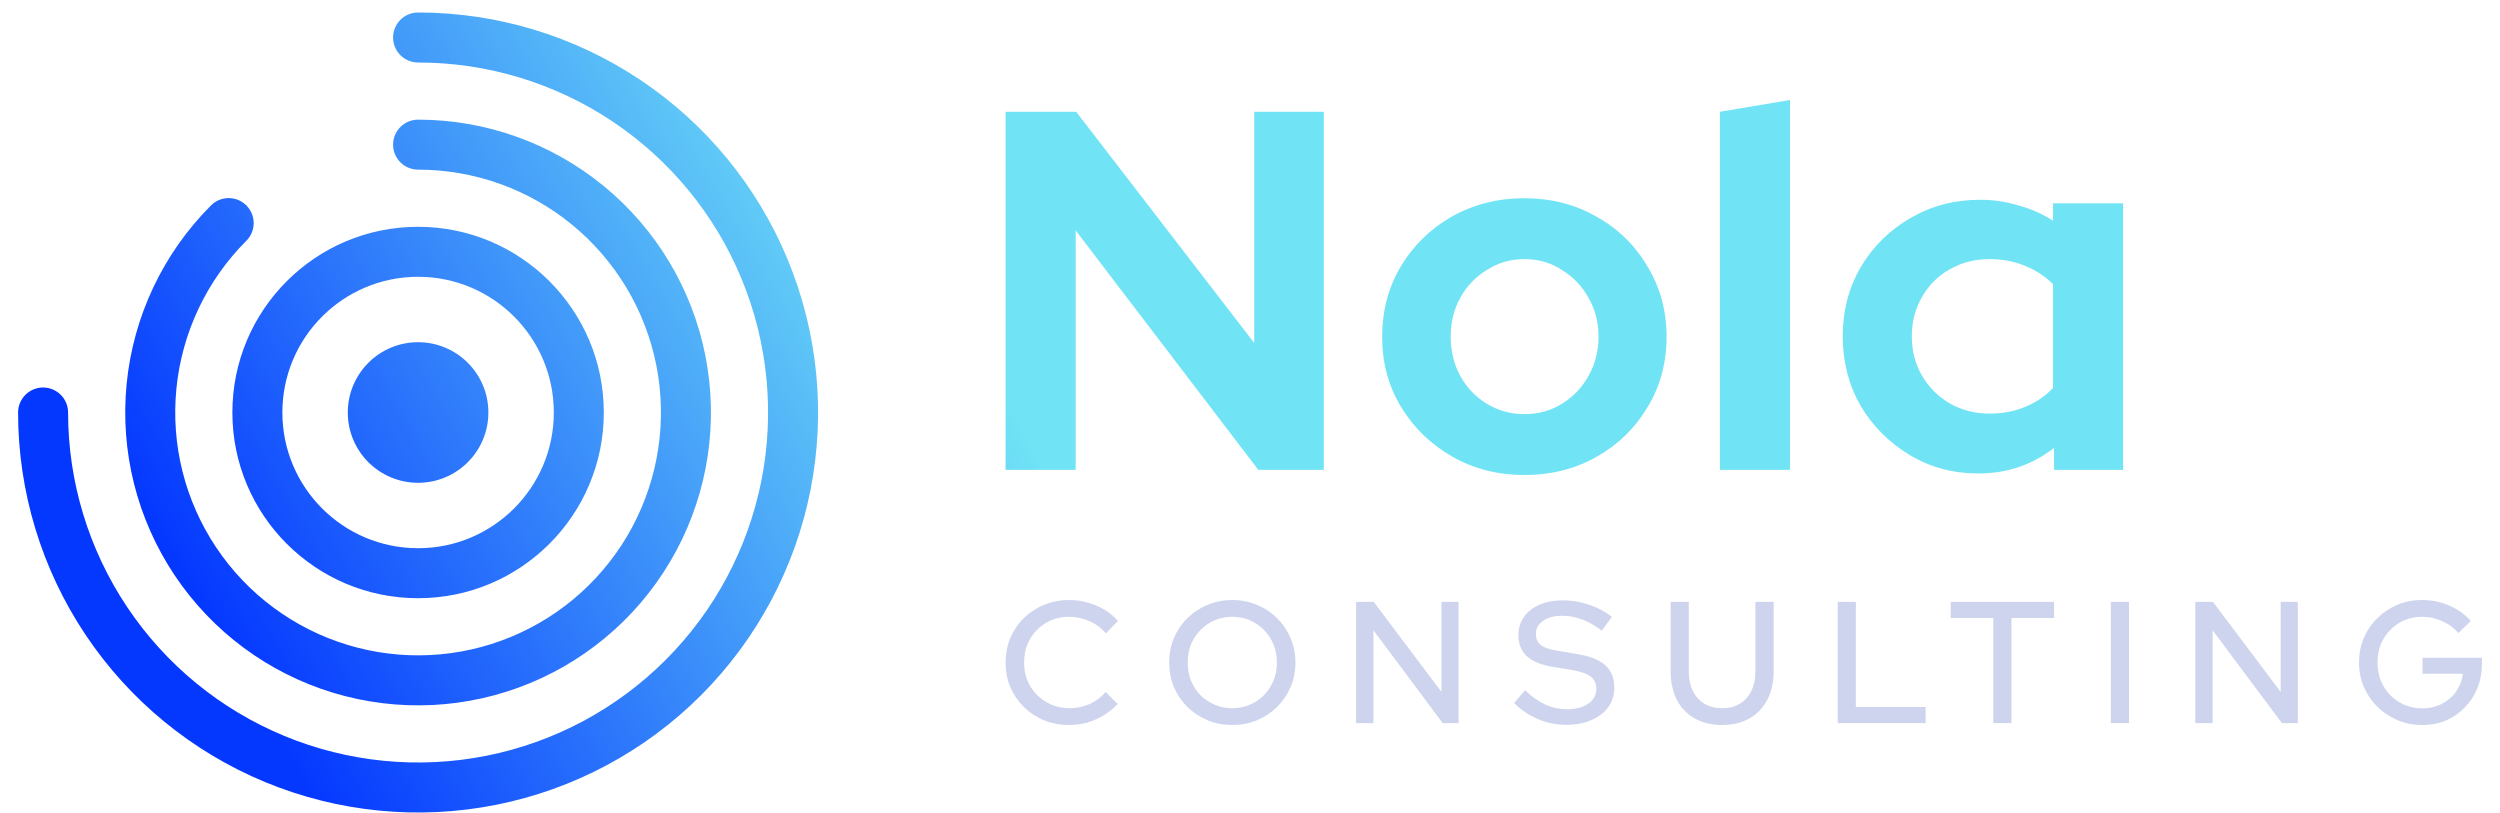
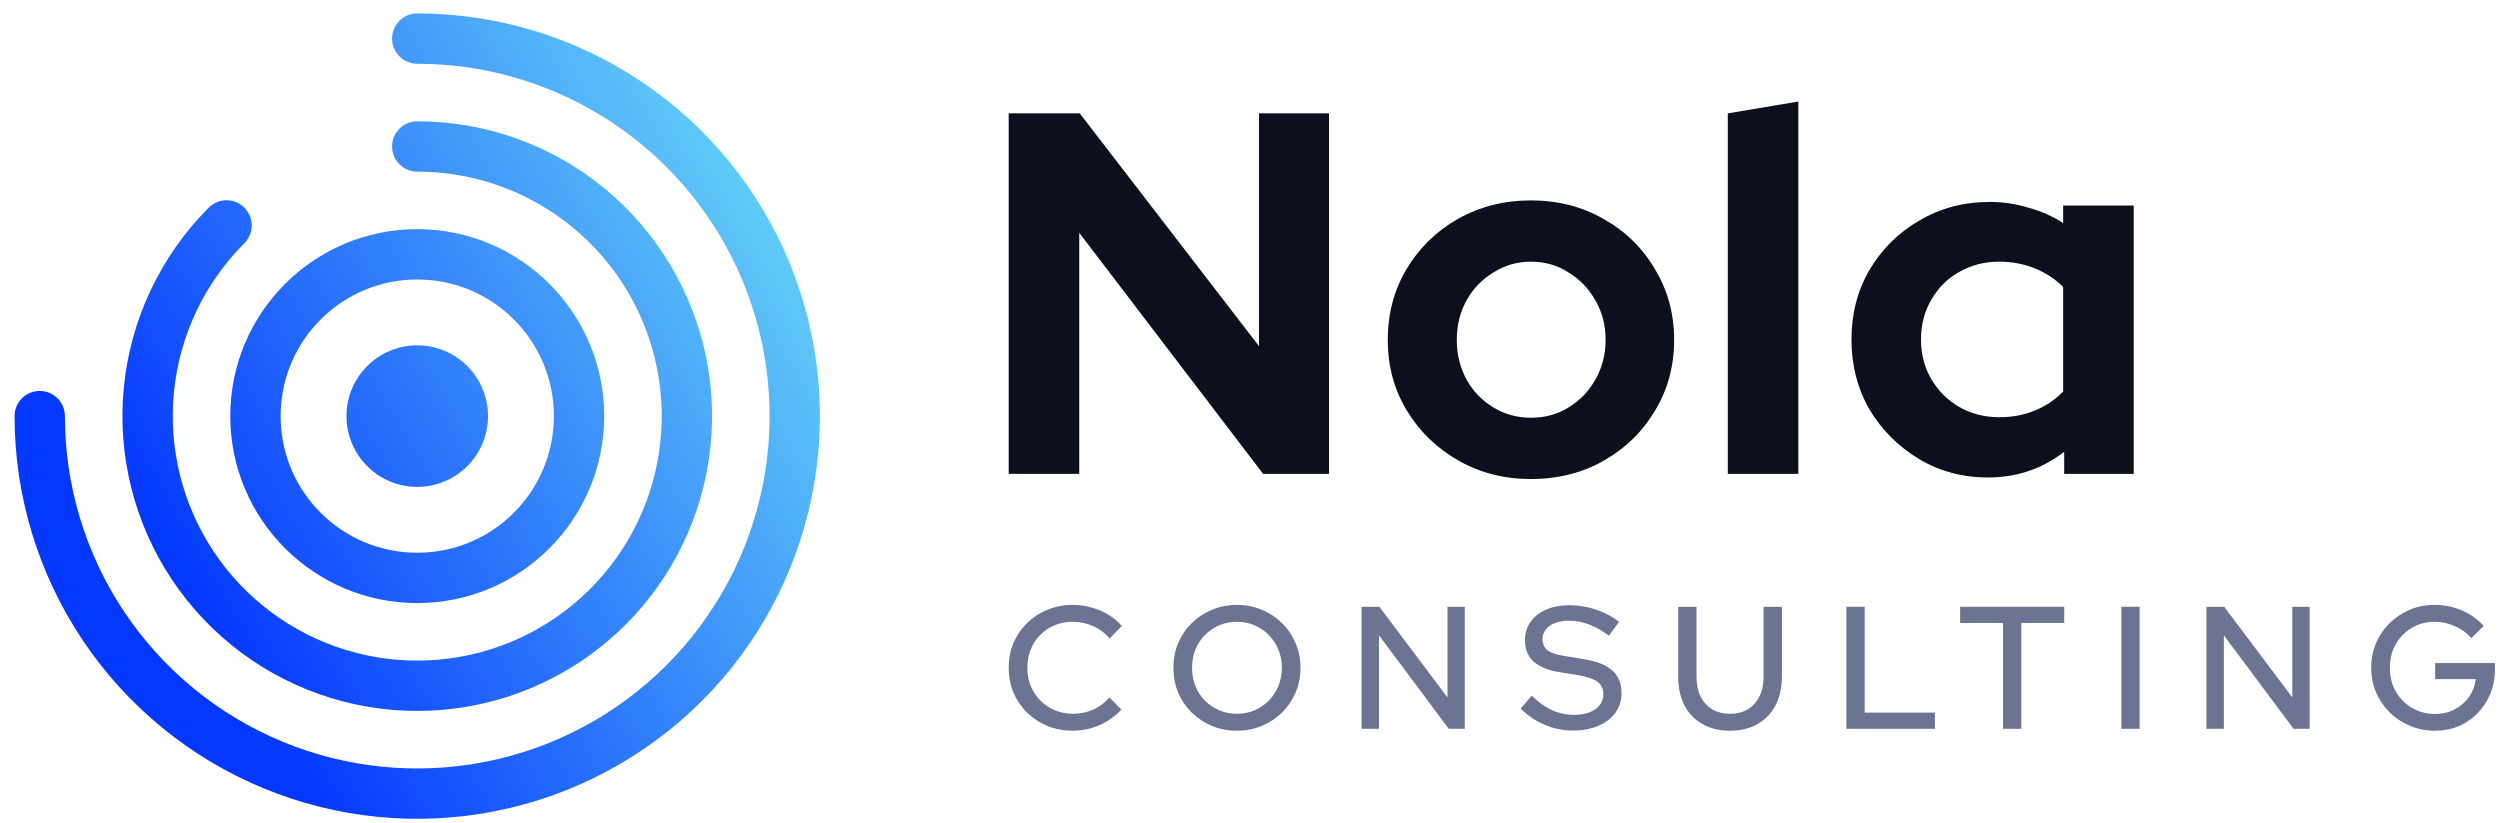
- <svg xmlns="http://www.w3.org/2000/svg" width="120" height="39" viewBox="0 0 120 39" fill="none">
-   <path fill-rule="evenodd" clip-rule="evenodd" d="M18.868 1.8C18.868 1.137 19.406 0.6 20.068 0.6C23.866 0.6 27.578 1.726 30.735 3.836C33.893 5.946 36.354 8.944 37.807 12.453C39.26 15.961 39.64 19.821 38.899 23.546C38.158 27.27 36.33 30.691 33.645 33.376C30.96 36.062 27.538 37.89 23.814 38.631C20.09 39.372 16.229 38.992 12.721 37.538C9.212 36.085 6.214 33.624 4.104 30.467C1.994 27.309 0.868 23.597 0.868 19.8C0.868 19.137 1.406 18.6 2.068 18.6C2.731 18.6 3.268 19.137 3.268 19.8C3.268 23.123 4.254 26.371 6.1 29.134C7.946 31.896 10.569 34.05 13.639 35.321C16.709 36.593 20.087 36.925 23.346 36.277C26.605 35.629 29.598 34.029 31.948 31.679C34.297 29.33 35.897 26.336 36.545 23.078C37.194 19.819 36.861 16.441 35.59 13.371C34.318 10.301 32.165 7.677 29.402 5.831C26.639 3.985 23.391 3 20.068 3C19.406 3 18.868 2.463 18.868 1.8ZM18.868 6.943C18.868 6.28 19.406 5.743 20.068 5.743C23.32 5.743 26.472 6.871 28.986 8.934C31.5 10.997 33.221 13.868 33.855 17.058C34.49 20.247 33.999 23.558 32.466 26.427C30.933 29.295 28.452 31.543 25.448 32.787C22.443 34.032 19.1 34.196 15.988 33.252C12.876 32.308 10.187 30.314 8.38 27.61C6.573 24.906 5.76 21.659 6.079 18.422C6.398 15.186 7.829 12.16 10.128 9.86C10.597 9.391 11.357 9.391 11.825 9.86C12.294 10.329 12.294 11.088 11.825 11.557C9.918 13.464 8.732 15.973 8.467 18.657C8.203 21.341 8.877 24.034 10.376 26.276C11.874 28.519 14.104 30.172 16.684 30.955C19.265 31.738 22.038 31.602 24.529 30.57C27.021 29.538 29.078 27.674 30.349 25.295C31.62 22.917 32.028 20.171 31.502 17.526C30.975 14.881 29.548 12.5 27.463 10.789C25.379 9.078 22.765 8.143 20.068 8.143C19.406 8.143 18.868 7.606 18.868 6.943ZM20.068 13.286C16.471 13.286 13.554 16.202 13.554 19.8C13.554 23.398 16.471 26.314 20.068 26.314C23.666 26.314 26.583 23.398 26.583 19.8C26.583 16.202 23.666 13.286 20.068 13.286ZM11.154 19.8C11.154 14.877 15.145 10.886 20.068 10.886C24.991 10.886 28.983 14.877 28.983 19.8C28.983 24.723 24.991 28.714 20.068 28.714C15.145 28.714 11.154 24.723 11.154 19.8ZM20.068 16.426C18.205 16.426 16.694 17.936 16.694 19.8C16.694 21.664 18.205 23.174 20.068 23.174C21.932 23.174 23.442 21.664 23.442 19.8C23.442 17.936 21.932 16.426 20.068 16.426Z" fill="url(#paint0_linear_205_75)" />
-   <path d="M48.268 22.554V5.365H51.657L60.203 16.464V5.365H63.542V22.554H60.399L51.633 11.062V22.554H48.268Z" fill="url(#paint0_linear_205_75)" />
-   <path d="M73.169 22.8C71.892 22.8 70.738 22.505 69.707 21.916C68.675 21.327 67.857 20.533 67.251 19.534C66.645 18.535 66.343 17.414 66.343 16.17C66.343 14.925 66.637 13.804 67.227 12.806C67.832 11.79 68.651 10.988 69.682 10.399C70.73 9.81 71.892 9.515 73.169 9.515C74.446 9.515 75.6 9.81 76.632 10.399C77.68 10.988 78.498 11.79 79.088 12.806C79.693 13.804 79.996 14.925 79.996 16.17C79.996 17.414 79.693 18.535 79.088 19.534C78.498 20.533 77.688 21.327 76.656 21.916C75.625 22.505 74.463 22.8 73.169 22.8ZM73.169 19.878C73.841 19.878 74.438 19.714 74.962 19.387C75.502 19.059 75.928 18.617 76.239 18.061C76.566 17.488 76.73 16.857 76.73 16.17C76.73 15.466 76.566 14.835 76.239 14.279C75.928 13.722 75.502 13.28 74.962 12.953C74.438 12.609 73.841 12.437 73.169 12.437C72.514 12.437 71.917 12.609 71.377 12.953C70.836 13.28 70.411 13.722 70.1 14.279C69.789 14.835 69.633 15.466 69.633 16.17C69.633 16.857 69.789 17.488 70.1 18.061C70.411 18.617 70.836 19.059 71.377 19.387C71.917 19.714 72.514 19.878 73.169 19.878Z" fill="url(#paint0_linear_205_75)" />
-   <path d="M82.555 22.554V5.365L85.919 4.8V22.554H82.555Z" fill="url(#paint0_linear_205_75)" />
-   <path d="M94.96 22.726C93.748 22.726 92.651 22.432 91.669 21.842C90.687 21.253 89.901 20.467 89.312 19.485C88.739 18.486 88.452 17.373 88.452 16.145C88.452 14.917 88.739 13.812 89.312 12.83C89.901 11.831 90.695 11.046 91.694 10.473C92.692 9.883 93.814 9.589 95.058 9.589C95.68 9.589 96.286 9.679 96.875 9.859C97.481 10.022 98.037 10.268 98.545 10.595V9.76H101.909V22.554H98.594V21.498C97.546 22.317 96.335 22.726 94.96 22.726ZM95.5 19.853C96.122 19.853 96.687 19.747 97.194 19.534C97.718 19.321 98.168 19.018 98.545 18.625V13.64C98.168 13.264 97.718 12.969 97.194 12.756C96.67 12.543 96.106 12.437 95.5 12.437C94.796 12.437 94.157 12.601 93.585 12.928C93.028 13.239 92.586 13.681 92.258 14.254C91.931 14.811 91.767 15.441 91.767 16.145C91.767 16.849 91.931 17.479 92.258 18.036C92.586 18.593 93.028 19.035 93.585 19.362C94.157 19.689 94.796 19.853 95.5 19.853Z" fill="url(#paint0_linear_205_75)" />
+ <svg xmlns="http://www.w3.org/2000/svg" width="149" height="49" viewBox="0 0 149 49" fill="none">
+   <path d="M23.368 2.3C23.368 1.472 24.04 0.8 24.868 0.8C29.615 0.8 34.255 2.208 38.202 4.845C42.149 7.482 45.225 11.23 47.041 15.616C48.858 20.001 49.333 24.827 48.407 29.482C47.481 34.138 45.195 38.414 41.839 41.77C38.482 45.127 34.206 47.413 29.55 48.339C24.895 49.265 20.069 48.79 15.684 46.973C11.299 45.157 7.55 42.08 4.913 38.134C2.276 34.187 0.868 29.547 0.868 24.8C0.868 23.972 1.54 23.3 2.368 23.3C3.197 23.3 3.868 23.972 3.868 24.8C3.868 28.953 5.1 33.014 7.407 36.467C9.715 39.92 12.995 42.612 16.832 44.202C20.669 45.791 24.892 46.207 28.965 45.397C33.039 44.586 36.781 42.586 39.718 39.649C42.654 36.712 44.654 32.971 45.465 28.897C46.275 24.823 45.859 20.601 44.27 16.764C42.68 12.926 39.989 9.647 36.535 7.339C33.082 5.032 29.022 3.8 24.868 3.8C24.04 3.8 23.368 3.128 23.368 2.3Z" fill="url(#paint0_linear_8_194)" />
+   <path d="M23.368 8.729C23.368 7.9 24.04 7.229 24.868 7.229C28.934 7.229 32.873 8.638 36.016 11.217C39.158 13.796 41.309 17.385 42.102 21.372C42.895 25.359 42.281 29.498 40.365 33.083C38.449 36.668 35.348 39.478 31.593 41.034C27.837 42.59 23.658 42.795 19.768 41.615C15.877 40.435 12.517 37.942 10.258 34.562C8 31.182 6.983 27.123 7.381 23.078C7.78 19.032 9.569 15.25 12.443 12.375C13.029 11.789 13.979 11.789 14.565 12.375C15.15 12.961 15.15 13.911 14.565 14.496C12.181 16.88 10.697 20.017 10.367 23.372C10.037 26.727 10.88 30.092 12.753 32.895C14.626 35.699 17.412 37.765 20.639 38.744C23.864 39.723 27.33 39.552 30.445 38.262C33.559 36.972 36.13 34.642 37.719 31.669C39.308 28.696 39.817 25.264 39.16 21.957C38.502 18.651 36.718 15.675 34.112 13.536C31.506 11.398 28.239 10.229 24.868 10.229C24.04 10.229 23.368 9.557 23.368 8.729Z" fill="url(#paint1_linear_8_194)" />
+   <path d="M24.868 20.582C22.539 20.582 20.65 22.471 20.65 24.8C20.65 27.13 22.539 29.018 24.868 29.018C27.198 29.018 29.086 27.13 29.086 24.8C29.086 22.471 27.198 20.582 24.868 20.582Z" fill="url(#paint2_linear_8_194)" />
+   <path fill-rule="evenodd" clip-rule="evenodd" d="M13.725 24.8C13.725 18.646 18.714 13.657 24.868 13.657C31.022 13.657 36.011 18.646 36.011 24.8C36.011 30.954 31.022 35.943 24.868 35.943C18.714 35.943 13.725 30.954 13.725 24.8ZM24.868 16.657C20.371 16.657 16.725 20.303 16.725 24.8C16.725 29.297 20.371 32.943 24.868 32.943C29.366 32.943 33.011 29.297 33.011 24.8C33.011 20.303 29.366 16.657 24.868 16.657Z" fill="url(#paint3_linear_8_194)" />
+   <path d="M60.118 28.243V6.756H64.354L75.037 20.631V6.756H79.211V28.243H75.282L64.324 13.877V28.243H60.118Z" fill="#0B0F1E" />
+   <path d="M91.245 28.55C89.648 28.55 88.206 28.182 86.916 27.445C85.627 26.708 84.604 25.716 83.847 24.468C83.09 23.219 82.711 21.817 82.711 20.262C82.711 18.707 83.079 17.305 83.816 16.057C84.573 14.788 85.597 13.785 86.886 13.049C88.195 12.312 89.648 11.944 91.245 11.944C92.841 11.944 94.284 12.312 95.573 13.049C96.882 13.785 97.906 14.788 98.642 16.057C99.399 17.305 99.778 18.707 99.778 20.262C99.778 21.817 99.399 23.219 98.642 24.468C97.906 25.716 96.893 26.708 95.603 27.445C94.314 28.182 92.861 28.55 91.245 28.55ZM91.245 24.897C92.084 24.897 92.831 24.693 93.485 24.283C94.161 23.874 94.693 23.322 95.082 22.626C95.491 21.91 95.695 21.122 95.695 20.262C95.695 19.382 95.491 18.594 95.082 17.899C94.693 17.203 94.161 16.65 93.485 16.241C92.831 15.811 92.084 15.596 91.245 15.596C90.426 15.596 89.679 15.811 89.004 16.241C88.329 16.65 87.796 17.203 87.408 17.899C87.019 18.594 86.824 19.382 86.824 20.262C86.824 21.122 87.019 21.91 87.408 22.626C87.796 23.322 88.329 23.874 89.004 24.283C89.679 24.693 90.426 24.897 91.245 24.897Z" fill="#0B0F1E" />
+   <path d="M102.977 28.243V6.756L107.182 6.05V28.243H102.977Z" fill="#0B0F1E" />
+   <path d="M118.483 28.458C116.968 28.458 115.597 28.09 114.369 27.353C113.141 26.616 112.159 25.634 111.422 24.406C110.706 23.158 110.348 21.766 110.348 20.231C110.348 18.697 110.706 17.315 111.422 16.087C112.159 14.839 113.152 13.857 114.4 13.141C115.648 12.404 117.05 12.036 118.605 12.036C119.383 12.036 120.14 12.148 120.877 12.373C121.634 12.578 122.33 12.885 122.964 13.294V12.251H127.169V28.243H123.025V26.923C121.716 27.946 120.201 28.458 118.483 28.458ZM119.158 24.866C119.935 24.866 120.641 24.733 121.276 24.468C121.931 24.201 122.493 23.823 122.964 23.332V17.101C122.493 16.63 121.931 16.261 121.276 15.995C120.621 15.729 119.915 15.596 119.158 15.596C118.278 15.596 117.48 15.801 116.764 16.21C116.068 16.599 115.515 17.152 115.106 17.868C114.697 18.564 114.492 19.352 114.492 20.231C114.492 21.111 114.697 21.899 115.106 22.595C115.515 23.291 116.068 23.843 116.764 24.253C117.48 24.662 118.278 24.866 119.158 24.866Z" fill="#0B0F1E" />
  <g opacity="0.66">
-     <path d="M51.318 34.8C50.886 34.8 50.484 34.725 50.113 34.576C49.748 34.42 49.423 34.207 49.141 33.936C48.864 33.659 48.648 33.34 48.493 32.98C48.343 32.614 48.268 32.221 48.268 31.8C48.268 31.379 48.343 30.988 48.493 30.628C48.648 30.263 48.864 29.944 49.141 29.673C49.423 29.396 49.75 29.182 50.121 29.033C50.493 28.878 50.892 28.8 51.318 28.8C51.623 28.8 51.919 28.842 52.207 28.925C52.501 29.002 52.77 29.116 53.014 29.265C53.263 29.415 53.479 29.595 53.662 29.805L53.08 30.404C52.864 30.143 52.601 29.947 52.291 29.814C51.98 29.675 51.656 29.606 51.318 29.606C51.008 29.606 50.72 29.662 50.454 29.772C50.194 29.883 49.966 30.038 49.773 30.238C49.579 30.432 49.426 30.662 49.315 30.927C49.21 31.193 49.157 31.484 49.157 31.8C49.157 32.11 49.21 32.398 49.315 32.664C49.426 32.93 49.581 33.163 49.781 33.362C49.98 33.562 50.213 33.717 50.479 33.828C50.745 33.938 51.033 33.994 51.343 33.994C51.681 33.994 52 33.927 52.299 33.794C52.603 33.656 52.861 33.462 53.072 33.213L53.645 33.794C53.451 33.999 53.23 34.179 52.98 34.335C52.736 34.484 52.471 34.601 52.182 34.684C51.9 34.761 51.612 34.8 51.318 34.8Z" fill="#B4BEE4" />
-     <path d="M59.147 34.8C58.726 34.8 58.333 34.725 57.967 34.576C57.601 34.42 57.277 34.207 56.995 33.936C56.718 33.659 56.502 33.34 56.346 32.98C56.197 32.614 56.122 32.221 56.122 31.8C56.122 31.379 56.197 30.988 56.346 30.628C56.502 30.263 56.718 29.944 56.995 29.673C57.277 29.396 57.601 29.182 57.967 29.033C58.333 28.878 58.726 28.8 59.147 28.8C59.568 28.8 59.962 28.878 60.327 29.033C60.698 29.182 61.022 29.396 61.299 29.673C61.576 29.944 61.792 30.263 61.948 30.628C62.103 30.988 62.18 31.379 62.18 31.8C62.18 32.221 62.103 32.614 61.948 32.98C61.792 33.34 61.576 33.659 61.299 33.936C61.022 34.207 60.698 34.42 60.327 34.576C59.962 34.725 59.568 34.8 59.147 34.8ZM59.155 33.994C59.455 33.994 59.732 33.938 59.986 33.828C60.247 33.717 60.474 33.565 60.668 33.371C60.862 33.171 61.014 32.938 61.125 32.673C61.236 32.401 61.291 32.11 61.291 31.8C61.291 31.484 61.236 31.193 61.125 30.927C61.014 30.662 60.862 30.432 60.668 30.238C60.474 30.038 60.247 29.883 59.986 29.772C59.732 29.662 59.455 29.606 59.155 29.606C58.851 29.606 58.568 29.662 58.308 29.772C58.047 29.883 57.82 30.038 57.626 30.238C57.432 30.432 57.28 30.662 57.169 30.927C57.064 31.193 57.011 31.484 57.011 31.8C57.011 32.11 57.064 32.401 57.169 32.673C57.28 32.938 57.432 33.171 57.626 33.371C57.82 33.565 58.047 33.717 58.308 33.828C58.568 33.938 58.851 33.994 59.155 33.994Z" fill="#B4BEE4" />
-     <path d="M65.094 34.709V28.891H65.941L69.191 33.213V28.891H70.013V34.709H69.249L65.925 30.254V34.709H65.094Z" fill="#B4BEE4" />
-     <path d="M75.169 34.792C74.703 34.792 74.254 34.7 73.822 34.517C73.39 34.335 73.008 34.077 72.675 33.745L73.207 33.13C73.523 33.44 73.844 33.67 74.171 33.819C74.504 33.969 74.85 34.044 75.21 34.044C75.493 34.044 75.739 34.005 75.95 33.927C76.166 33.844 76.332 33.728 76.448 33.578C76.565 33.429 76.623 33.26 76.623 33.072C76.623 32.811 76.531 32.612 76.349 32.473C76.166 32.335 75.864 32.229 75.443 32.157L74.471 31.999C73.939 31.905 73.54 31.733 73.274 31.484C73.013 31.235 72.883 30.902 72.883 30.487C72.883 30.155 72.972 29.864 73.149 29.614C73.326 29.36 73.576 29.163 73.897 29.024C74.224 28.886 74.601 28.817 75.027 28.817C75.448 28.817 75.861 28.886 76.266 29.024C76.675 29.157 77.044 29.351 77.371 29.606L76.889 30.271C76.263 29.794 75.628 29.556 74.986 29.556C74.731 29.556 74.509 29.592 74.321 29.664C74.133 29.736 73.986 29.839 73.88 29.972C73.775 30.099 73.723 30.249 73.723 30.421C73.723 30.659 73.803 30.842 73.964 30.969C74.124 31.091 74.39 31.18 74.761 31.235L75.7 31.393C76.315 31.492 76.767 31.673 77.055 31.933C77.343 32.193 77.487 32.551 77.487 33.005C77.487 33.36 77.39 33.673 77.196 33.944C77.002 34.21 76.731 34.418 76.382 34.567C76.033 34.717 75.628 34.792 75.169 34.792Z" fill="#B4BEE4" />
-     <path d="M82.659 34.8C82.154 34.8 81.717 34.695 81.345 34.484C80.974 34.274 80.689 33.977 80.49 33.595C80.29 33.207 80.19 32.75 80.19 32.224V28.891H81.063V32.224C81.063 32.584 81.127 32.897 81.254 33.163C81.387 33.429 81.573 33.634 81.811 33.778C82.055 33.922 82.337 33.994 82.659 33.994C82.991 33.994 83.276 33.922 83.514 33.778C83.753 33.634 83.936 33.429 84.063 33.163C84.196 32.897 84.262 32.584 84.262 32.224V28.891H85.135V32.224C85.135 32.75 85.032 33.207 84.827 33.595C84.628 33.977 84.343 34.274 83.972 34.484C83.6 34.695 83.163 34.8 82.659 34.8Z" fill="#B4BEE4" />
-     <path d="M88.209 34.709V28.891H89.081V33.936H92.43V34.709H88.209Z" fill="#B4BEE4" />
-     <path d="M95.678 34.709V29.664H93.634V28.891H98.595V29.664H96.551V34.709H95.678Z" fill="#B4BEE4" />
-     <path d="M101.32 34.709V28.891H102.192V34.709H101.32Z" fill="#B4BEE4" />
-     <path d="M105.375 34.709V28.891H106.223L109.472 33.213V28.891H110.295V34.709H109.53L106.206 30.254V34.709H105.375Z" fill="#B4BEE4" />
-     <path d="M116.273 34.8C115.846 34.8 115.447 34.722 115.076 34.567C114.711 34.412 114.389 34.199 114.112 33.927C113.835 33.65 113.619 33.332 113.464 32.972C113.309 32.606 113.231 32.215 113.231 31.8C113.231 31.384 113.306 30.997 113.456 30.637C113.611 30.271 113.827 29.952 114.104 29.681C114.381 29.404 114.702 29.188 115.068 29.033C115.434 28.878 115.83 28.8 116.256 28.8C116.716 28.8 117.151 28.889 117.561 29.066C117.971 29.243 118.317 29.49 118.6 29.805L118.001 30.387C117.791 30.138 117.531 29.947 117.22 29.814C116.916 29.675 116.594 29.606 116.256 29.606C115.952 29.606 115.669 29.662 115.409 29.772C115.154 29.883 114.929 30.038 114.736 30.238C114.542 30.432 114.389 30.662 114.278 30.927C114.173 31.193 114.121 31.484 114.121 31.8C114.121 32.11 114.173 32.401 114.278 32.673C114.389 32.938 114.542 33.171 114.736 33.371C114.935 33.57 115.165 33.725 115.425 33.836C115.686 33.947 115.968 34.002 116.273 34.002C116.616 34.002 116.927 33.93 117.204 33.786C117.486 33.642 117.716 33.445 117.893 33.196C118.071 32.941 118.179 32.656 118.218 32.34H116.281V31.576H119.132V31.875C119.132 32.29 119.06 32.675 118.916 33.03C118.772 33.385 118.569 33.695 118.309 33.961C118.054 34.227 117.752 34.434 117.403 34.584C117.054 34.728 116.677 34.8 116.273 34.8Z" fill="#B4BEE4" />
+     <path d="M63.931 43.55C63.391 43.55 62.888 43.456 62.424 43.27C61.967 43.076 61.562 42.809 61.209 42.47C60.863 42.123 60.593 41.725 60.399 41.275C60.212 40.818 60.118 40.326 60.118 39.8C60.118 39.274 60.212 38.785 60.399 38.335C60.593 37.878 60.863 37.48 61.209 37.141C61.562 36.794 61.971 36.528 62.435 36.341C62.899 36.147 63.397 36.05 63.931 36.05C64.311 36.05 64.682 36.102 65.042 36.206C65.409 36.303 65.745 36.445 66.05 36.632C66.361 36.819 66.632 37.044 66.86 37.307L66.133 38.055C65.863 37.729 65.534 37.483 65.146 37.317C64.758 37.144 64.353 37.058 63.931 37.058C63.543 37.058 63.183 37.127 62.85 37.265C62.525 37.404 62.241 37.598 61.998 37.847C61.756 38.09 61.566 38.377 61.427 38.709C61.296 39.042 61.23 39.405 61.23 39.8C61.23 40.188 61.296 40.548 61.427 40.88C61.566 41.213 61.76 41.504 62.009 41.753C62.258 42.002 62.549 42.196 62.882 42.335C63.214 42.473 63.574 42.542 63.962 42.542C64.384 42.542 64.782 42.459 65.156 42.293C65.537 42.12 65.859 41.878 66.123 41.566L66.839 42.293C66.597 42.549 66.32 42.774 66.008 42.968C65.704 43.155 65.371 43.301 65.011 43.405C64.658 43.502 64.298 43.55 63.931 43.55Z" fill="#202C5B" />
+     <path d="M73.717 43.55C73.191 43.55 72.699 43.456 72.242 43.27C71.785 43.076 71.379 42.809 71.026 42.47C70.68 42.123 70.41 41.725 70.216 41.275C70.029 40.818 69.936 40.326 69.936 39.8C69.936 39.274 70.029 38.785 70.216 38.335C70.41 37.878 70.68 37.48 71.026 37.141C71.379 36.794 71.785 36.528 72.242 36.341C72.699 36.147 73.191 36.05 73.717 36.05C74.243 36.05 74.735 36.147 75.192 36.341C75.656 36.528 76.061 36.794 76.407 37.141C76.754 37.48 77.024 37.878 77.218 38.335C77.411 38.785 77.508 39.274 77.508 39.8C77.508 40.326 77.411 40.818 77.218 41.275C77.024 41.725 76.754 42.123 76.407 42.47C76.061 42.809 75.656 43.076 75.192 43.27C74.735 43.456 74.243 43.55 73.717 43.55ZM73.727 42.542C74.101 42.542 74.447 42.473 74.766 42.335C75.091 42.196 75.375 42.006 75.618 41.763C75.86 41.514 76.051 41.223 76.189 40.891C76.328 40.551 76.397 40.188 76.397 39.8C76.397 39.405 76.328 39.042 76.189 38.709C76.051 38.377 75.86 38.09 75.618 37.847C75.375 37.598 75.091 37.404 74.766 37.265C74.447 37.127 74.101 37.058 73.727 37.058C73.346 37.058 72.993 37.127 72.668 37.265C72.342 37.404 72.058 37.598 71.816 37.847C71.573 38.09 71.383 38.377 71.245 38.709C71.113 39.042 71.047 39.405 71.047 39.8C71.047 40.188 71.113 40.551 71.245 40.891C71.383 41.223 71.573 41.514 71.816 41.763C72.058 42.006 72.342 42.196 72.668 42.335C72.993 42.473 73.346 42.542 73.727 42.542Z" fill="#202C5B" />
+     <path d="M81.15 43.436V36.164H82.21L86.271 41.566V36.164H87.3V43.436H86.344L82.189 37.868V43.436H81.15Z" fill="#202C5B" />
+     <path d="M93.744 43.54C93.162 43.54 92.601 43.425 92.061 43.197C91.521 42.968 91.043 42.646 90.627 42.231L91.292 41.462C91.687 41.85 92.088 42.137 92.497 42.324C92.913 42.511 93.346 42.605 93.796 42.605C94.149 42.605 94.457 42.556 94.72 42.459C94.99 42.355 95.198 42.21 95.343 42.023C95.489 41.836 95.561 41.625 95.561 41.389C95.561 41.064 95.447 40.815 95.219 40.641C94.99 40.468 94.613 40.337 94.087 40.247L92.871 40.049C92.206 39.932 91.708 39.717 91.375 39.405C91.05 39.094 90.887 38.678 90.887 38.159C90.887 37.743 90.998 37.38 91.219 37.068C91.441 36.749 91.753 36.504 92.154 36.331C92.563 36.157 93.034 36.071 93.567 36.071C94.093 36.071 94.609 36.157 95.115 36.331C95.627 36.497 96.088 36.739 96.496 37.058L95.894 37.889C95.111 37.293 94.319 36.995 93.515 36.995C93.197 36.995 92.92 37.04 92.684 37.13C92.449 37.22 92.265 37.349 92.134 37.515C92.002 37.674 91.936 37.861 91.936 38.076C91.936 38.373 92.037 38.602 92.237 38.761C92.438 38.914 92.771 39.024 93.235 39.094L94.409 39.291C95.177 39.416 95.742 39.641 96.102 39.966C96.462 40.292 96.642 40.738 96.642 41.306C96.642 41.749 96.521 42.141 96.278 42.48C96.036 42.812 95.697 43.072 95.26 43.259C94.824 43.446 94.319 43.54 93.744 43.54Z" fill="#202C5B" />
+     <path d="M103.106 43.55C102.476 43.55 101.929 43.418 101.465 43.155C101.001 42.892 100.644 42.522 100.395 42.044C100.145 41.559 100.021 40.988 100.021 40.33V36.164H101.112V40.33C101.112 40.78 101.191 41.171 101.35 41.504C101.517 41.836 101.749 42.092 102.046 42.272C102.351 42.452 102.704 42.542 103.106 42.542C103.522 42.542 103.878 42.452 104.176 42.272C104.474 42.092 104.702 41.836 104.862 41.504C105.028 41.171 105.111 40.78 105.111 40.33V36.164H106.202V40.33C106.202 40.988 106.073 41.559 105.817 42.044C105.568 42.522 105.211 42.892 104.747 43.155C104.283 43.418 103.736 43.55 103.106 43.55Z" fill="#202C5B" />
+     <path d="M110.044 43.436V36.164H111.135V42.47H115.321V43.436H110.044Z" fill="#202C5B" />
+     <path d="M119.38 43.436V37.13H116.825V36.164H123.027V37.13H120.471V43.436H119.38Z" fill="#202C5B" />
+     <path d="M126.432 43.436V36.164H127.523V43.436H126.432Z" fill="#202C5B" />
+     <path d="M131.502 43.436V36.164H132.562L136.623 41.566V36.164H137.652V43.436H136.696L132.541 37.868V43.436H131.502Z" fill="#202C5B" />
+     <path d="M145.124 43.55C144.591 43.55 144.092 43.453 143.628 43.259C143.171 43.065 142.77 42.799 142.423 42.459C142.077 42.113 141.807 41.715 141.613 41.265C141.419 40.808 141.322 40.319 141.322 39.8C141.322 39.281 141.416 38.796 141.603 38.346C141.797 37.889 142.067 37.49 142.413 37.151C142.759 36.805 143.161 36.535 143.618 36.341C144.075 36.147 144.57 36.05 145.103 36.05C145.678 36.05 146.222 36.161 146.734 36.382C147.247 36.604 147.68 36.912 148.033 37.307L147.285 38.034C147.022 37.722 146.696 37.483 146.308 37.317C145.927 37.144 145.526 37.058 145.103 37.058C144.722 37.058 144.369 37.127 144.044 37.265C143.725 37.404 143.445 37.598 143.202 37.847C142.96 38.09 142.77 38.377 142.631 38.709C142.499 39.042 142.434 39.405 142.434 39.8C142.434 40.188 142.499 40.551 142.631 40.891C142.77 41.223 142.96 41.514 143.202 41.763C143.452 42.013 143.739 42.206 144.065 42.345C144.39 42.483 144.743 42.553 145.124 42.553C145.553 42.553 145.941 42.463 146.288 42.283C146.641 42.103 146.928 41.857 147.15 41.545C147.371 41.227 147.506 40.87 147.555 40.475H145.135V39.52H148.698V39.894C148.698 40.413 148.608 40.894 148.427 41.337C148.247 41.781 147.995 42.168 147.669 42.501C147.351 42.833 146.973 43.093 146.537 43.28C146.101 43.46 145.63 43.55 145.124 43.55Z" fill="#202C5B" />
  </g>
  <defs>
-     <linearGradient id="paint0_linear_205_75" x1="9.841" y1="29.4" x2="43.096" y2="10.2" gradientUnits="userSpaceOnUse">
+     <linearGradient id="paint0_linear_8_194" x1="12.084" y1="36.8" x2="53.653" y2="12.8" gradientUnits="userSpaceOnUse">
+       <stop stop-color="#0538FF" />
+       <stop offset="1" stop-color="#70E3F5" />
+     </linearGradient>
+     <linearGradient id="paint1_linear_8_194" x1="12.084" y1="36.8" x2="53.653" y2="12.8" gradientUnits="userSpaceOnUse">
+       <stop stop-color="#0538FF" />
+       <stop offset="1" stop-color="#70E3F5" />
+     </linearGradient>
+     <linearGradient id="paint2_linear_8_194" x1="12.084" y1="36.8" x2="53.653" y2="12.8" gradientUnits="userSpaceOnUse">
+       <stop stop-color="#0538FF" />
+       <stop offset="1" stop-color="#70E3F5" />
+     </linearGradient>
+     <linearGradient id="paint3_linear_8_194" x1="12.084" y1="36.8" x2="53.653" y2="12.8" gradientUnits="userSpaceOnUse">
      <stop stop-color="#0538FF" />
      <stop offset="1" stop-color="#70E3F5" />
    </linearGradient>
  </defs>
</svg>
